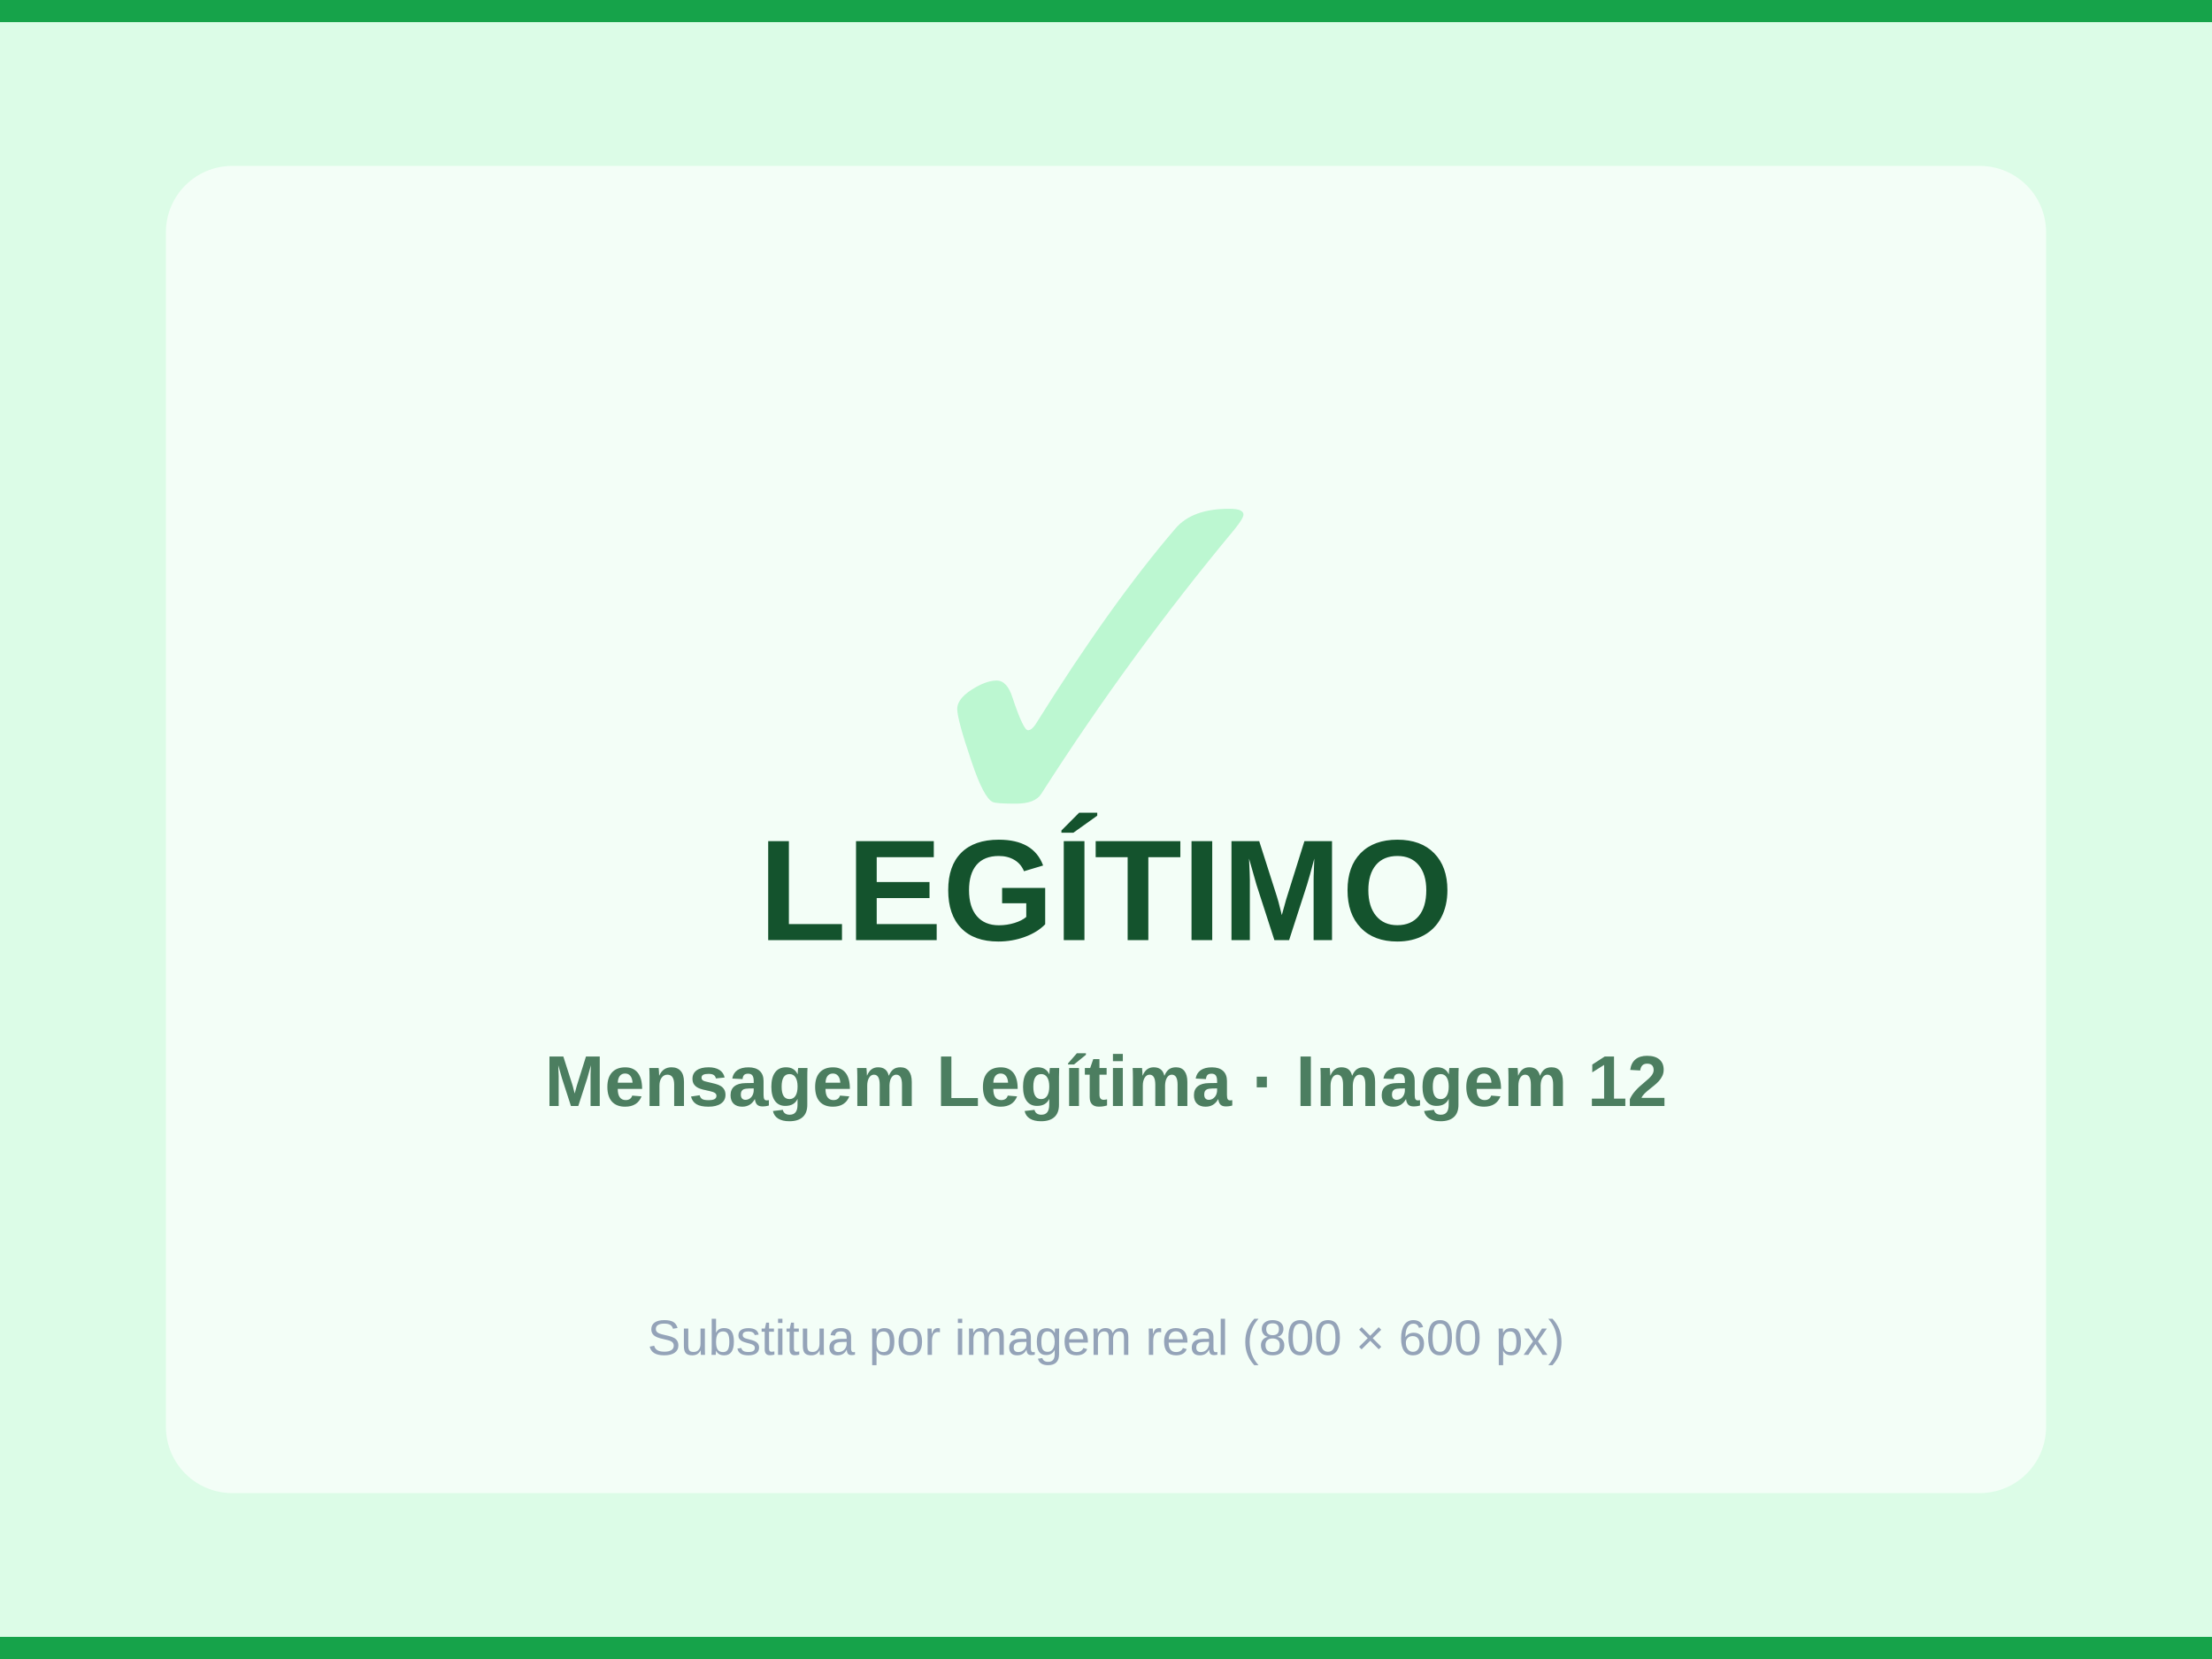
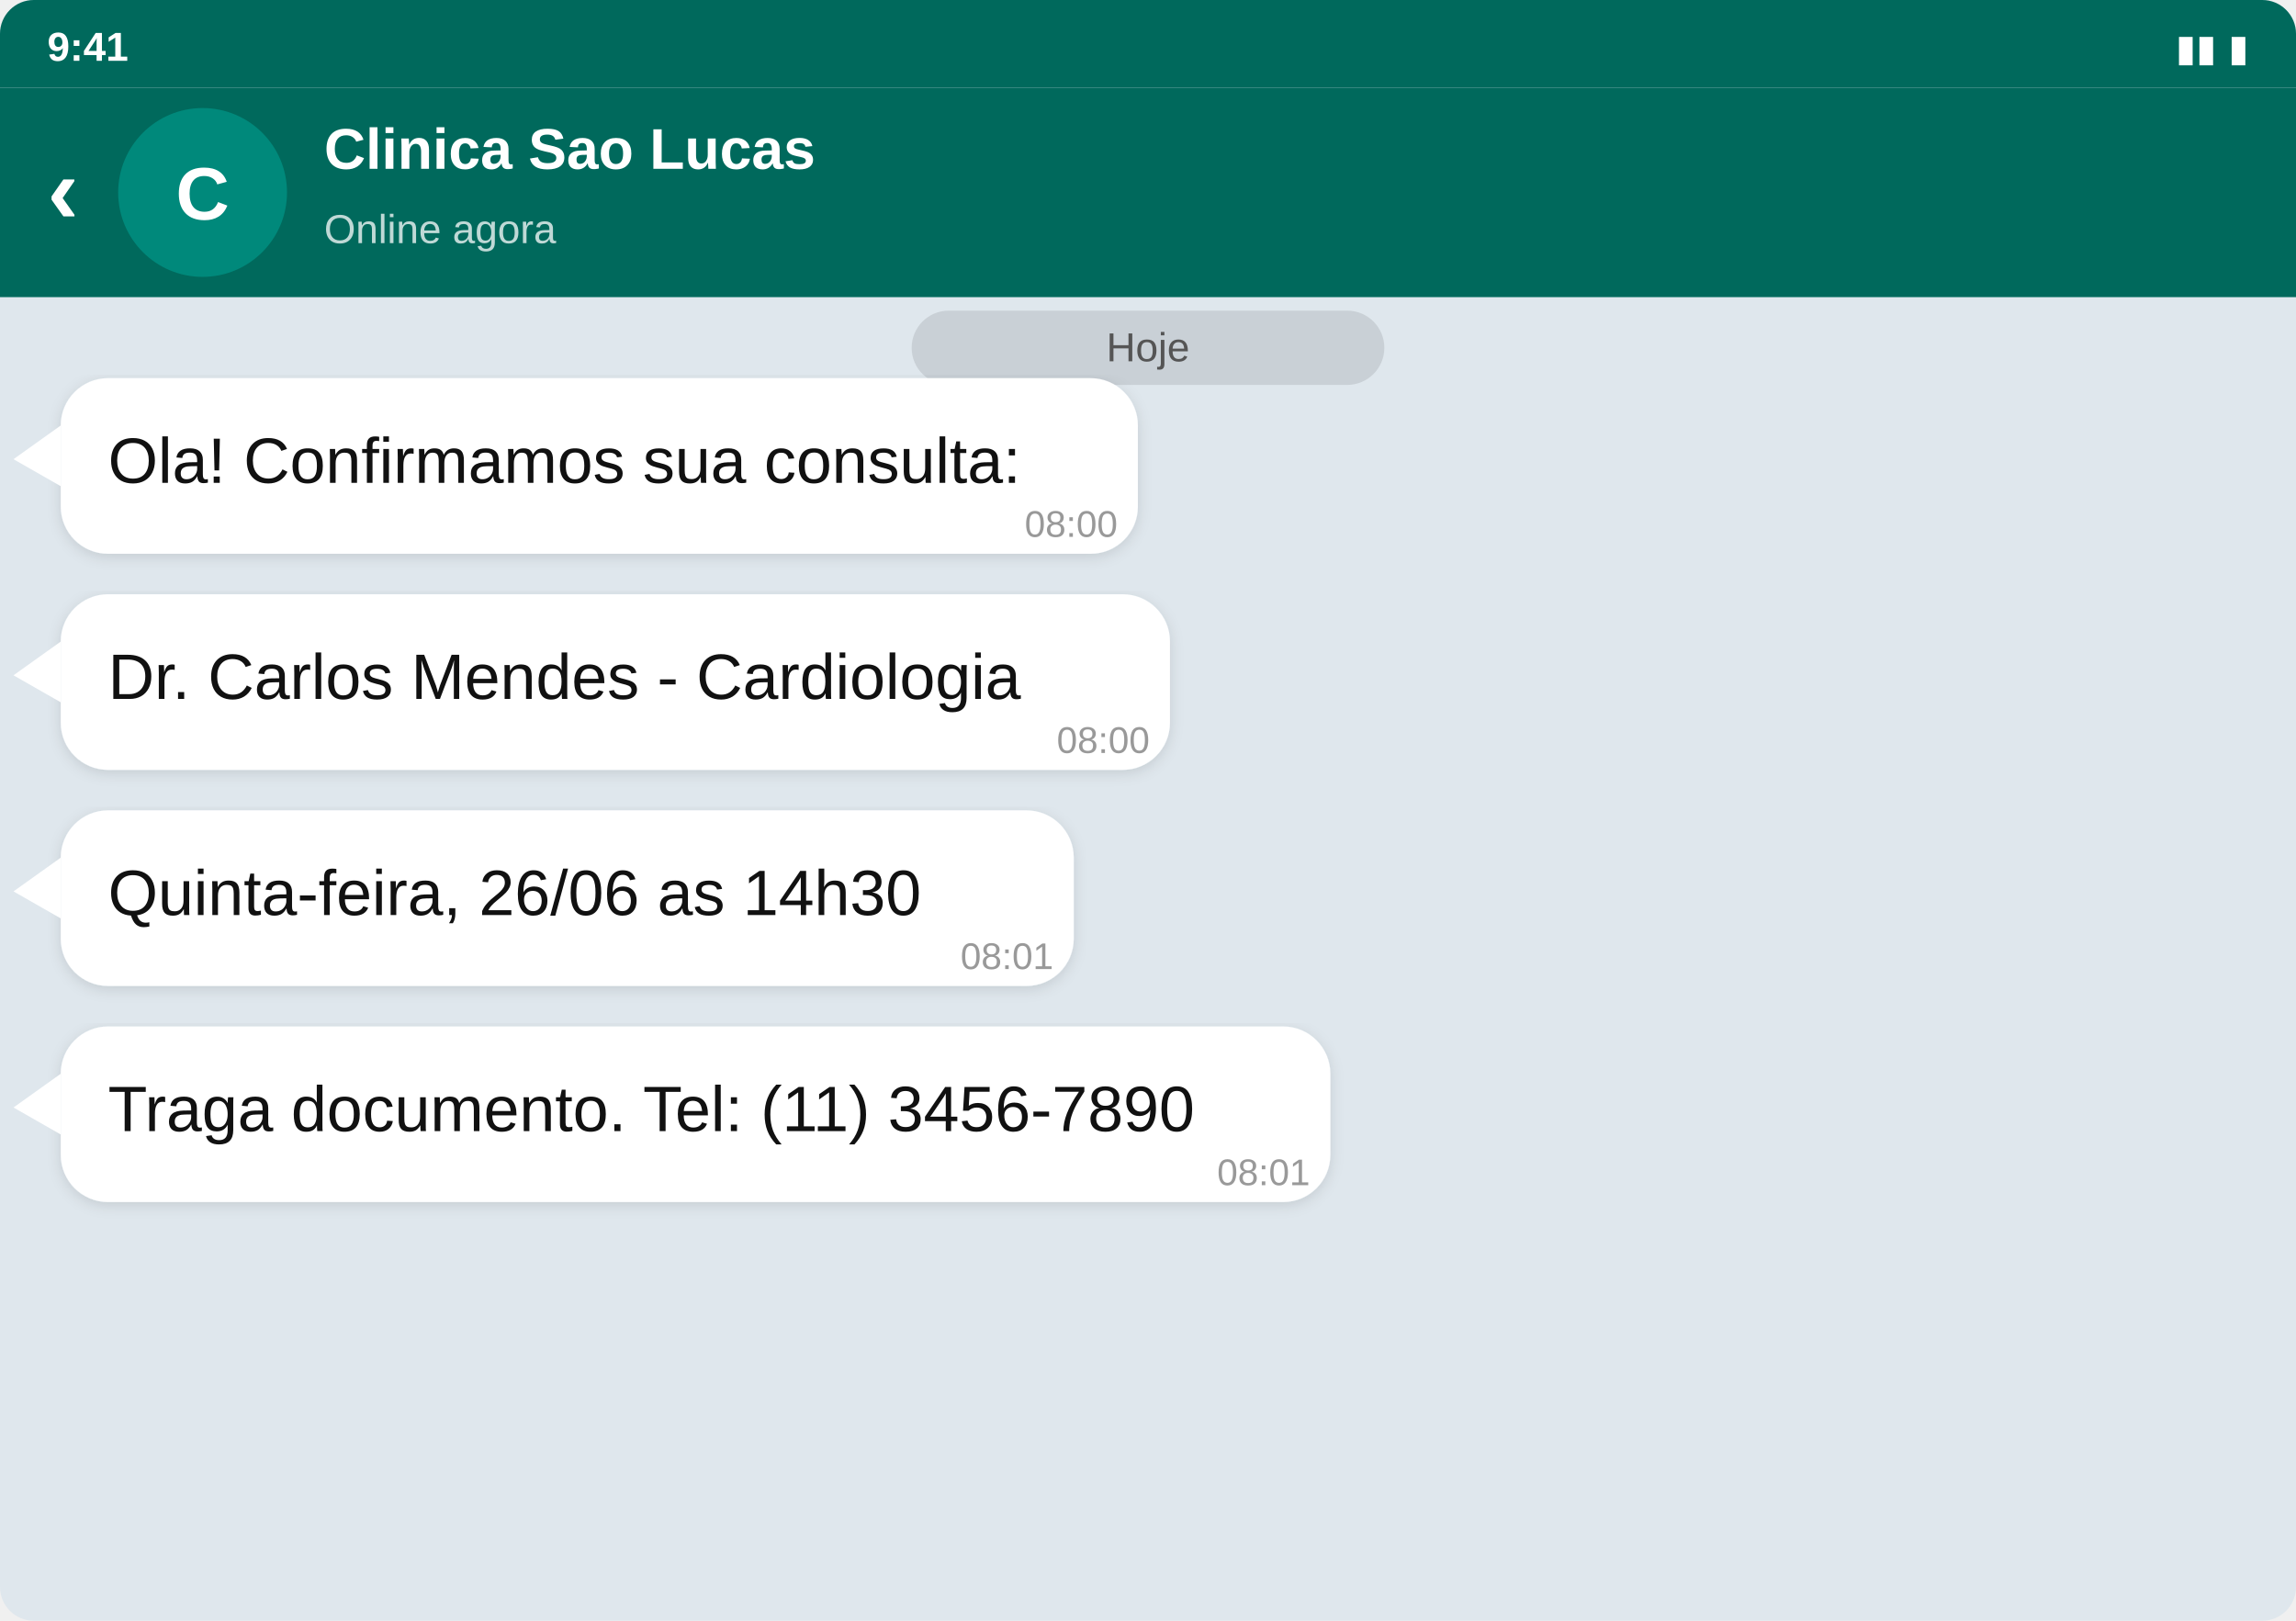
- <svg xmlns="http://www.w3.org/2000/svg" width="800" height="600" viewBox="0 0 800 600">
-   <rect width="800" height="600" fill="#DCFCE7" />
-   <rect width="800" height="8" fill="#16A34A" />
-   <rect x="60" y="60" width="680" height="480" rx="24" fill="white" fill-opacity="0.65" />
-   <text x="400" y="310" text-anchor="middle" font-family="Arial, Helvetica, sans-serif" font-size="200" font-weight="bold" fill="#86EFAC" opacity="0.5">✓</text>
-   <text x="400" y="340" text-anchor="middle" font-family="Arial, Helvetica, sans-serif" font-size="52" font-weight="900" fill="#14532D">LEGÍTIMO</text>
-   <text x="400" y="400" text-anchor="middle" font-family="Arial, Helvetica, sans-serif" font-size="26" font-weight="600" fill="#14532D" opacity="0.75">Mensagem Legítima · Imagem 12</text>
-   <text x="400" y="490" text-anchor="middle" font-family="Arial, Helvetica, sans-serif" font-size="18" fill="#94A3B8">
-     Substitua por imagem real (800 × 600 px)
-   </text>
-   <rect y="592" width="800" height="8" fill="#16A34A" />
+ <svg xmlns="http://www.w3.org/2000/svg" width="680" height="480" viewBox="0 0 680 480">
+   <defs>
+     <filter id="bs" x="-4%" y="-4%" width="110%" height="115%">
+       <feDropShadow dx="0" dy="1" stdDeviation="2" flood-color="rgba(0,0,0,0.12)" />
+     </filter>
+     <clipPath id="fr">
+       <rect width="680" height="480" rx="10" />
+     </clipPath>
+   </defs>
+   <g clip-path="url(#fr)">
+     <rect width="680" height="480" fill="#dfe7ed" />
+     <rect width="680" height="26" fill="#00695C" />
+     <text x="14" y="18" font-family="Arial,sans-serif" font-size="12" fill="white" font-weight="bold">9:41</text>
+     <text x="666" y="18" font-family="Arial,sans-serif" font-size="11" fill="white" text-anchor="end">▮▮ ▮</text>
+     <rect y="26" width="680" height="62" fill="#00695C" />
+     <text x="14" y="66" font-family="Arial,sans-serif" font-size="28" fill="white" font-weight="bold">‹</text>
+     <circle cx="60" cy="57" r="25" fill="#00897B" />
+     <text x="60" y="65" text-anchor="middle" font-family="Arial,sans-serif" font-size="22" fill="white" font-weight="bold">C</text>
+     <text x="96" y="50" font-family="Arial,sans-serif" font-size="17" fill="white" font-weight="bold">Clinica Sao Lucas</text>
+     <text x="96" y="72" font-family="Arial,sans-serif" font-size="12" fill="rgba(255,255,255,0.75)">Online agora</text>
+     <rect x="270" y="92" width="140" height="22" rx="11" fill="rgba(0,0,0,0.1)" />
+     <text x="340" y="107" text-anchor="middle" font-family="Arial,sans-serif" font-size="12" fill="#555">Hoje</text>
+     <rect x="18" y="112" width="319" height="52" rx="14" fill="white" filter="url(#bs)" />
+     <polygon points="18,126 4,136 18,144" fill="white" />
+     <text x="32" y="143" font-family="Arial,sans-serif" font-size="19" fill="#111">Ola! Confirmamos sua consulta:</text>
+     <text x="331" y="159" text-anchor="end" font-family="Arial,sans-serif" font-size="11" fill="#999">08:00</text>
+     <rect x="18" y="176" width="328.5" height="52" rx="14" fill="white" filter="url(#bs)" />
+     <polygon points="18,190 4,200 18,208" fill="white" />
+     <text x="32" y="207" font-family="Arial,sans-serif" font-size="19" fill="#111">Dr. Carlos Mendes - Cardiologia</text>
+     <text x="340.5" y="223" text-anchor="end" font-family="Arial,sans-serif" font-size="11" fill="#999">08:00</text>
+     <rect x="18" y="240" width="300" height="52" rx="14" fill="white" filter="url(#bs)" />
+     <polygon points="18,254 4,264 18,272" fill="white" />
+     <text x="32" y="271" font-family="Arial,sans-serif" font-size="19" fill="#111">Quinta-feira, 26/06 as 14h30</text>
+     <text x="312" y="287" text-anchor="end" font-family="Arial,sans-serif" font-size="11" fill="#999">08:01</text>
+     <rect x="18" y="304" width="376" height="52" rx="14" fill="white" filter="url(#bs)" />
+     <polygon points="18,318 4,328 18,336" fill="white" />
+     <text x="32" y="335" font-family="Arial,sans-serif" font-size="19" fill="#111">Traga documento. Tel: (11) 3456-7890</text>
+     <text x="388" y="351" text-anchor="end" font-family="Arial,sans-serif" font-size="11" fill="#999">08:01</text>
+   </g>
</svg>
